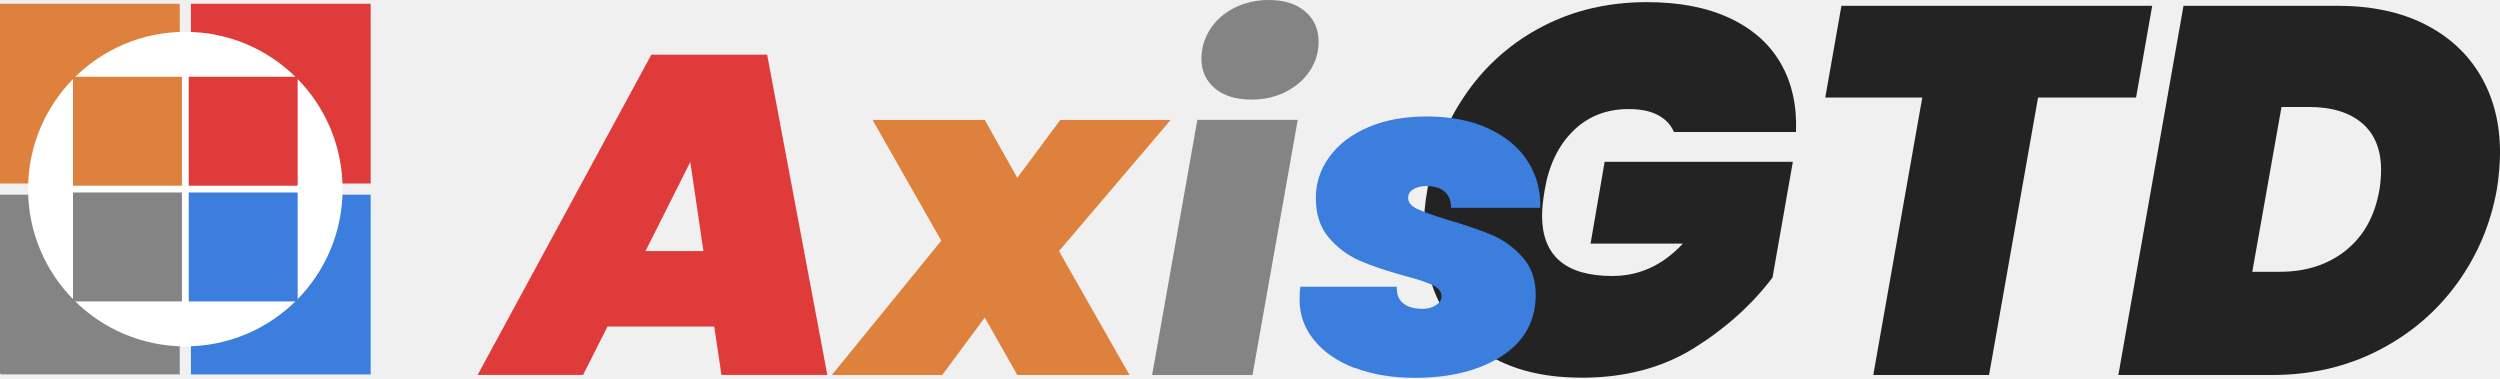
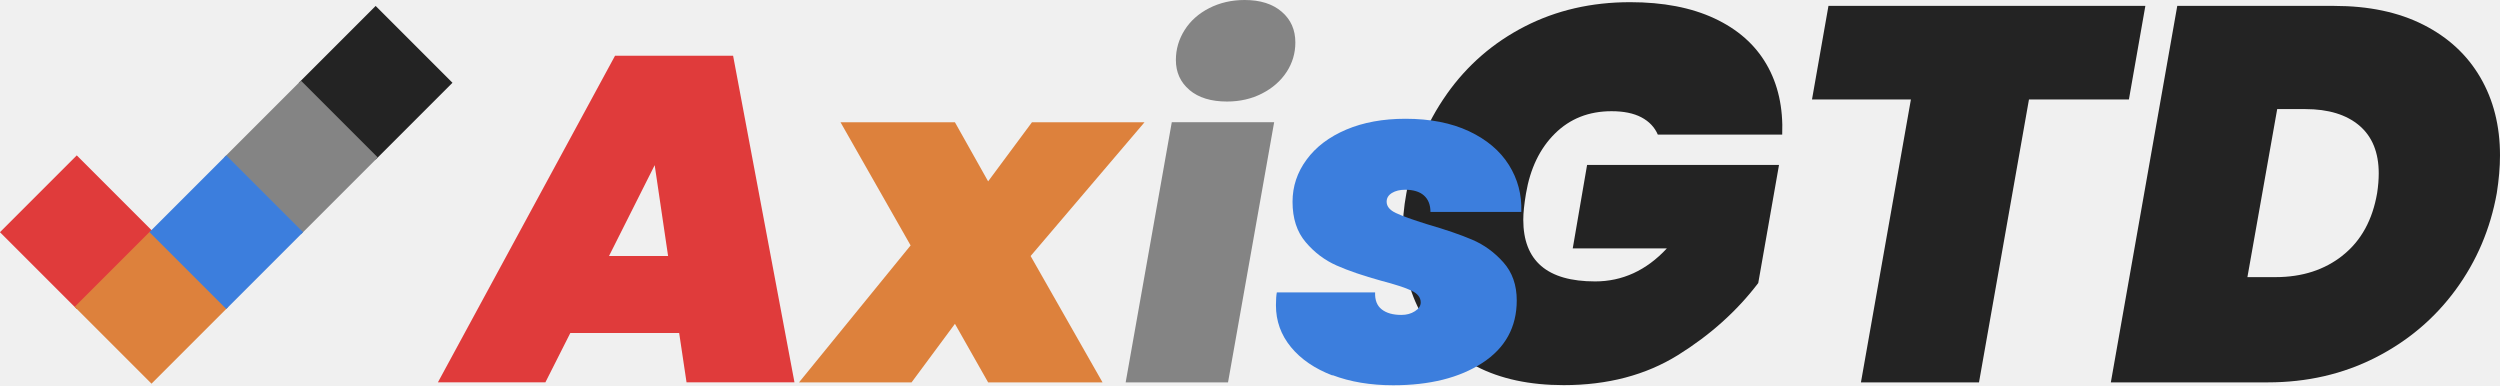
- <svg xmlns="http://www.w3.org/2000/svg" id="_图层_2" data-name="图层 2" viewBox="0 0 397.94 60.19">
+ <svg xmlns="http://www.w3.org/2000/svg" id="_图层_2" data-name="图层 2" viewBox="0 0 390.26 60.19">
  <defs>
    <style>
      .cls-1 {
        fill: #e03b3b;
      }

-       .cls-1, .cls-2, .cls-3, .cls-4, .cls-5, .cls-6 {
+       .cls-1, .cls-2, .cls-3, .cls-4, .cls-5 {
        stroke-width: 0px;
      }

      .cls-2 {
        fill: #3c7edd;
      }

      .cls-3 {
        fill: #dd813c;
      }

      .cls-4 {
        fill: #232323;
      }

      .cls-5 {
-         fill: #fff;
-       }
- 
-       .cls-6 {
        fill: #848484;
      }
    </style>
  </defs>
  <g id="_图层_1-2" data-name="图层 1">
    <g>
      <g>
-         <path class="cls-4" d="M233.51,14.7c3.21-4.54,7.28-8.06,12.2-10.58,4.92-2.52,10.4-3.78,16.43-3.78,5.15,0,9.53.84,13.16,2.53,3.62,1.69,6.34,4.08,8.13,7.18,1.8,3.1,2.61,6.75,2.45,10.96h-19.42c-.5-1.16-1.36-2.06-2.57-2.7-1.22-.64-2.77-.95-4.65-.95-3.54,0-6.49,1.16-8.84,3.49-2.35,2.32-3.86,5.45-4.52,9.38-.28,1.66-.42,3.02-.42,4.07,0,6.42,3.73,9.63,11.21,9.63,4.26,0,8-1.71,11.2-5.15h-14.69l2.24-13.03h29.96l-3.24,18.43c-3.32,4.37-7.5,8.12-12.53,11.25-5.04,3.13-10.98,4.69-17.84,4.69-5.31,0-9.85-.97-13.61-2.91-3.76-1.94-6.63-4.66-8.59-8.18-1.96-3.51-2.95-7.62-2.95-12.33,0-2.21.19-4.37.58-6.47,1-5.81,3.1-10.98,6.31-15.52Z" />
-         <path class="cls-4" d="M342.58.92l-2.57,14.61h-15.6l-7.8,44.16h-18.43l7.8-44.16h-15.44l2.57-14.61h49.47Z" />
-         <path class="cls-4" d="M385.99,3.87c3.87,1.96,6.83,4.7,8.88,8.22,2.05,3.51,3.07,7.57,3.07,12.16,0,1.83-.17,3.79-.5,5.89-1,5.59-3.14,10.62-6.43,15.11-3.29,4.48-7.47,8.01-12.53,10.58-5.06,2.57-10.67,3.86-16.81,3.86h-24.48L347.56.92h24.48c5.42,0,10.07.98,13.95,2.95ZM373.41,39.85c2.85-2.27,4.63-5.51,5.35-9.71.17-1.11.25-2.13.25-3.07,0-3.26-1.01-5.75-3.03-7.47-2.02-1.71-4.83-2.57-8.42-2.57h-4.4l-4.65,26.23h4.4c4.15,0,7.65-1.13,10.5-3.4Z" />
+         <path class="cls-4" d="M225.84,14.7c3.21-4.54,7.28-8.06,12.2-10.58,4.92-2.52,10.4-3.78,16.43-3.78,5.15,0,9.53.84,13.16,2.53,3.62,1.69,6.34,4.08,8.13,7.18,1.8,3.1,2.61,6.75,2.45,10.96h-19.42c-.5-1.16-1.36-2.06-2.57-2.7-1.22-.64-2.77-.95-4.65-.95-3.54,0-6.49,1.16-8.84,3.49-2.35,2.32-3.86,5.45-4.52,9.38-.28,1.66-.42,3.02-.42,4.07,0,6.42,3.73,9.63,11.21,9.63,4.26,0,8-1.71,11.2-5.15h-14.69l2.24-13.03h29.96l-3.24,18.43c-3.32,4.37-7.5,8.12-12.53,11.25-5.04,3.13-10.98,4.69-17.84,4.69-5.31,0-9.85-.97-13.61-2.91-3.76-1.94-6.63-4.66-8.59-8.18-1.96-3.51-2.95-7.62-2.95-12.33,0-2.21.19-4.37.58-6.47,1-5.81,3.1-10.98,6.31-15.52Z" />
+         <path class="cls-4" d="M334.9.92l-2.57,14.61h-15.6l-7.8,44.16h-18.43l7.8-44.16h-15.44l2.57-14.61h49.47Z" />
+         <path class="cls-4" d="M378.31,3.87c3.87,1.96,6.83,4.7,8.88,8.22,2.05,3.51,3.07,7.57,3.07,12.16,0,1.83-.17,3.79-.5,5.89-1,5.59-3.14,10.62-6.43,15.11-3.29,4.48-7.47,8.01-12.53,10.58-5.06,2.57-10.67,3.86-16.81,3.86h-24.48L339.88.92h24.48c5.42,0,10.07.98,13.95,2.95ZM365.73,39.85c2.85-2.27,4.63-5.51,5.35-9.71.17-1.11.25-2.13.25-3.07,0-3.26-1.01-5.75-3.03-7.47-2.02-1.71-4.83-2.57-8.42-2.57h-4.4l-4.65,26.23h4.4c4.15,0,7.65-1.13,10.5-3.4Z" />
      </g>
      <g>
-         <path class="cls-1" d="M113.69,51.98h-16.99l-3.89,7.7h-16.78l27.65-50.98h18.43l9.58,50.98h-16.85l-1.15-7.7ZM111.97,39.96l-2.09-14.18-7.13,14.18h9.22Z" />
-         <path class="cls-3" d="M168.56,39.96l11.23,19.73h-17.86l-5.18-9.14-6.77,9.14h-17.57l17.42-21.38-10.94-19.22h17.86l5.18,9.22,6.84-9.22h17.57l-17.78,20.88Z" />
-         <path class="cls-6" d="M206.57,19.08l-7.2,40.61h-15.98l7.2-40.61h15.98ZM193.36,14.04c-1.42-1.2-2.12-2.76-2.12-4.68,0-1.68.46-3.24,1.37-4.68.91-1.44,2.2-2.58,3.85-3.42,1.66-.84,3.49-1.26,5.51-1.26,2.45,0,4.38.61,5.8,1.84,1.42,1.22,2.12,2.82,2.12,4.79,0,1.68-.46,3.22-1.37,4.61-.91,1.39-2.18,2.51-3.82,3.35-1.63.84-3.46,1.26-5.47,1.26-2.5,0-4.45-.6-5.87-1.8Z" />
-         <path class="cls-2" d="M215.68,58.61c-2.76-1.06-4.92-2.53-6.48-4.43-1.56-1.9-2.34-4.07-2.34-6.52,0-.91.05-1.58.14-2.02h15.34c-.05,1.2.3,2.09,1.04,2.66.74.58,1.76.86,3.06.86.82,0,1.52-.19,2.12-.58.6-.38.9-.84.9-1.37,0-.77-.48-1.38-1.44-1.84-.96-.46-2.54-.97-4.75-1.55-2.78-.77-5.1-1.56-6.95-2.38-1.85-.82-3.46-2.03-4.82-3.64-1.37-1.61-2.05-3.71-2.05-6.3,0-2.4.73-4.6,2.2-6.59,1.46-1.99,3.53-3.55,6.19-4.68,2.66-1.13,5.75-1.69,9.25-1.69,3.84,0,7.14.65,9.9,1.94,2.76,1.3,4.84,3.05,6.23,5.26,1.39,2.21,2.04,4.66,1.94,7.34h-14.18c0-1.1-.34-1.96-1.01-2.56-.67-.6-1.66-.9-2.95-.9-.82,0-1.5.17-2.05.5-.55.34-.83.79-.83,1.37,0,.72.48,1.31,1.44,1.76.96.46,2.59,1.04,4.9,1.76,2.83.82,5.17,1.62,7.02,2.41,1.85.79,3.47,1.97,4.86,3.53,1.39,1.56,2.09,3.54,2.09,5.94,0,4.18-1.79,7.43-5.36,9.76-3.58,2.33-8.22,3.49-13.93,3.49-3.55,0-6.71-.53-9.47-1.58Z" />
+         <path class="cls-1" d="M106.02,51.98h-16.99l-3.89,7.7h-16.78l27.65-50.98h18.43l9.58,50.98h-16.85l-1.15-7.7ZM104.29,39.96l-2.09-14.18-7.13,14.18h9.22Z" />
+         <path class="cls-3" d="M160.88,39.96l11.23,19.73h-17.86l-5.18-9.14-6.77,9.14h-17.57l17.42-21.38-10.94-19.22h17.86l5.18,9.22,6.84-9.22h17.57l-17.78,20.88Z" />
+         <path class="cls-5" d="M198.9,19.08l-7.2,40.61h-15.98l7.2-40.61h15.98ZM185.68,14.04c-1.42-1.2-2.12-2.76-2.12-4.68,0-1.68.46-3.24,1.37-4.68.91-1.44,2.2-2.58,3.85-3.42,1.66-.84,3.49-1.26,5.51-1.26,2.45,0,4.38.61,5.8,1.84,1.42,1.22,2.12,2.82,2.12,4.79,0,1.68-.46,3.22-1.37,4.61-.91,1.39-2.18,2.51-3.82,3.35-1.63.84-3.46,1.26-5.47,1.26-2.5,0-4.45-.6-5.87-1.8Z" />
+         <path class="cls-2" d="M208,58.61c-2.76-1.06-4.92-2.53-6.48-4.43-1.56-1.9-2.34-4.07-2.34-6.52,0-.91.05-1.58.14-2.02h15.34c-.05,1.2.3,2.09,1.04,2.66.74.58,1.76.86,3.06.86.82,0,1.52-.19,2.12-.58.6-.38.9-.84.9-1.37,0-.77-.48-1.38-1.44-1.84-.96-.46-2.54-.97-4.75-1.55-2.78-.77-5.1-1.56-6.95-2.38-1.85-.82-3.46-2.03-4.82-3.64-1.37-1.61-2.05-3.71-2.05-6.3,0-2.4.73-4.6,2.2-6.59,1.46-1.99,3.53-3.55,6.19-4.68,2.66-1.13,5.75-1.69,9.25-1.69,3.84,0,7.14.65,9.9,1.94,2.76,1.3,4.84,3.05,6.23,5.26,1.39,2.21,2.04,4.66,1.94,7.34h-14.18c0-1.1-.34-1.96-1.01-2.56-.67-.6-1.66-.9-2.95-.9-.82,0-1.5.17-2.05.5-.55.34-.83.79-.83,1.37,0,.72.48,1.31,1.44,1.76.96.46,2.59,1.04,4.9,1.76,2.83.82,5.17,1.62,7.02,2.41,1.85.79,3.47,1.97,4.86,3.53,1.39,1.56,2.09,3.54,2.09,5.94,0,4.18-1.79,7.43-5.36,9.76-3.58,2.33-8.22,3.49-13.93,3.49-3.55,0-6.71-.53-9.47-1.58Z" />
      </g>
    </g>
    <g>
-       <g>
-         <rect class="cls-1" x="30.39" y=".6" width="28.61" height="28.61" />
-         <rect class="cls-3" y=".6" width="28.61" height="28.61" />
-         <path class="cls-6" d="M0,30.99h28.61v28.61H.26c-.14,0-.26-.12-.26-.26v-28.34h0Z" />
-         <rect class="cls-2" x="30.39" y="30.99" width="28.61" height="28.61" />
-       </g>
-       <circle class="cls-5" cx="29.5" cy="30.1" r="25.03" />
-       <rect class="cls-1" x="30.04" y="12.22" width="17.34" height="17.34" />
-       <rect class="cls-3" x="11.62" y="12.22" width="17.34" height="17.34" />
-       <path class="cls-6" d="M11.62,30.64h17.34v17.34H11.88c-.14,0-.26-.12-.26-.26v-17.07h0Z" />
-       <rect class="cls-2" x="30.04" y="30.64" width="17.34" height="17.34" />
+       <rect class="cls-4" x="50.16" y="4.44" width="16.96" height="16.96" transform="translate(8.04 45.25) rotate(-45)" />
+       <rect class="cls-1" x="3.51" y="27.76" width="16.96" height="16.96" transform="translate(-22.12 19.1) rotate(-45)" />
+       <rect class="cls-3" x="15.18" y="39.42" width="16.96" height="16.96" transform="translate(-26.95 30.76) rotate(-45)" />
+       <rect class="cls-5" x="38.5" y="16.1" width="16.96" height="16.96" transform="translate(-3.62 40.42) rotate(-45)" />
+       <rect class="cls-2" x="26.84" y="27.76" width="16.96" height="16.96" transform="translate(-15.28 35.59) rotate(-45)" />
    </g>
  </g>
</svg>
